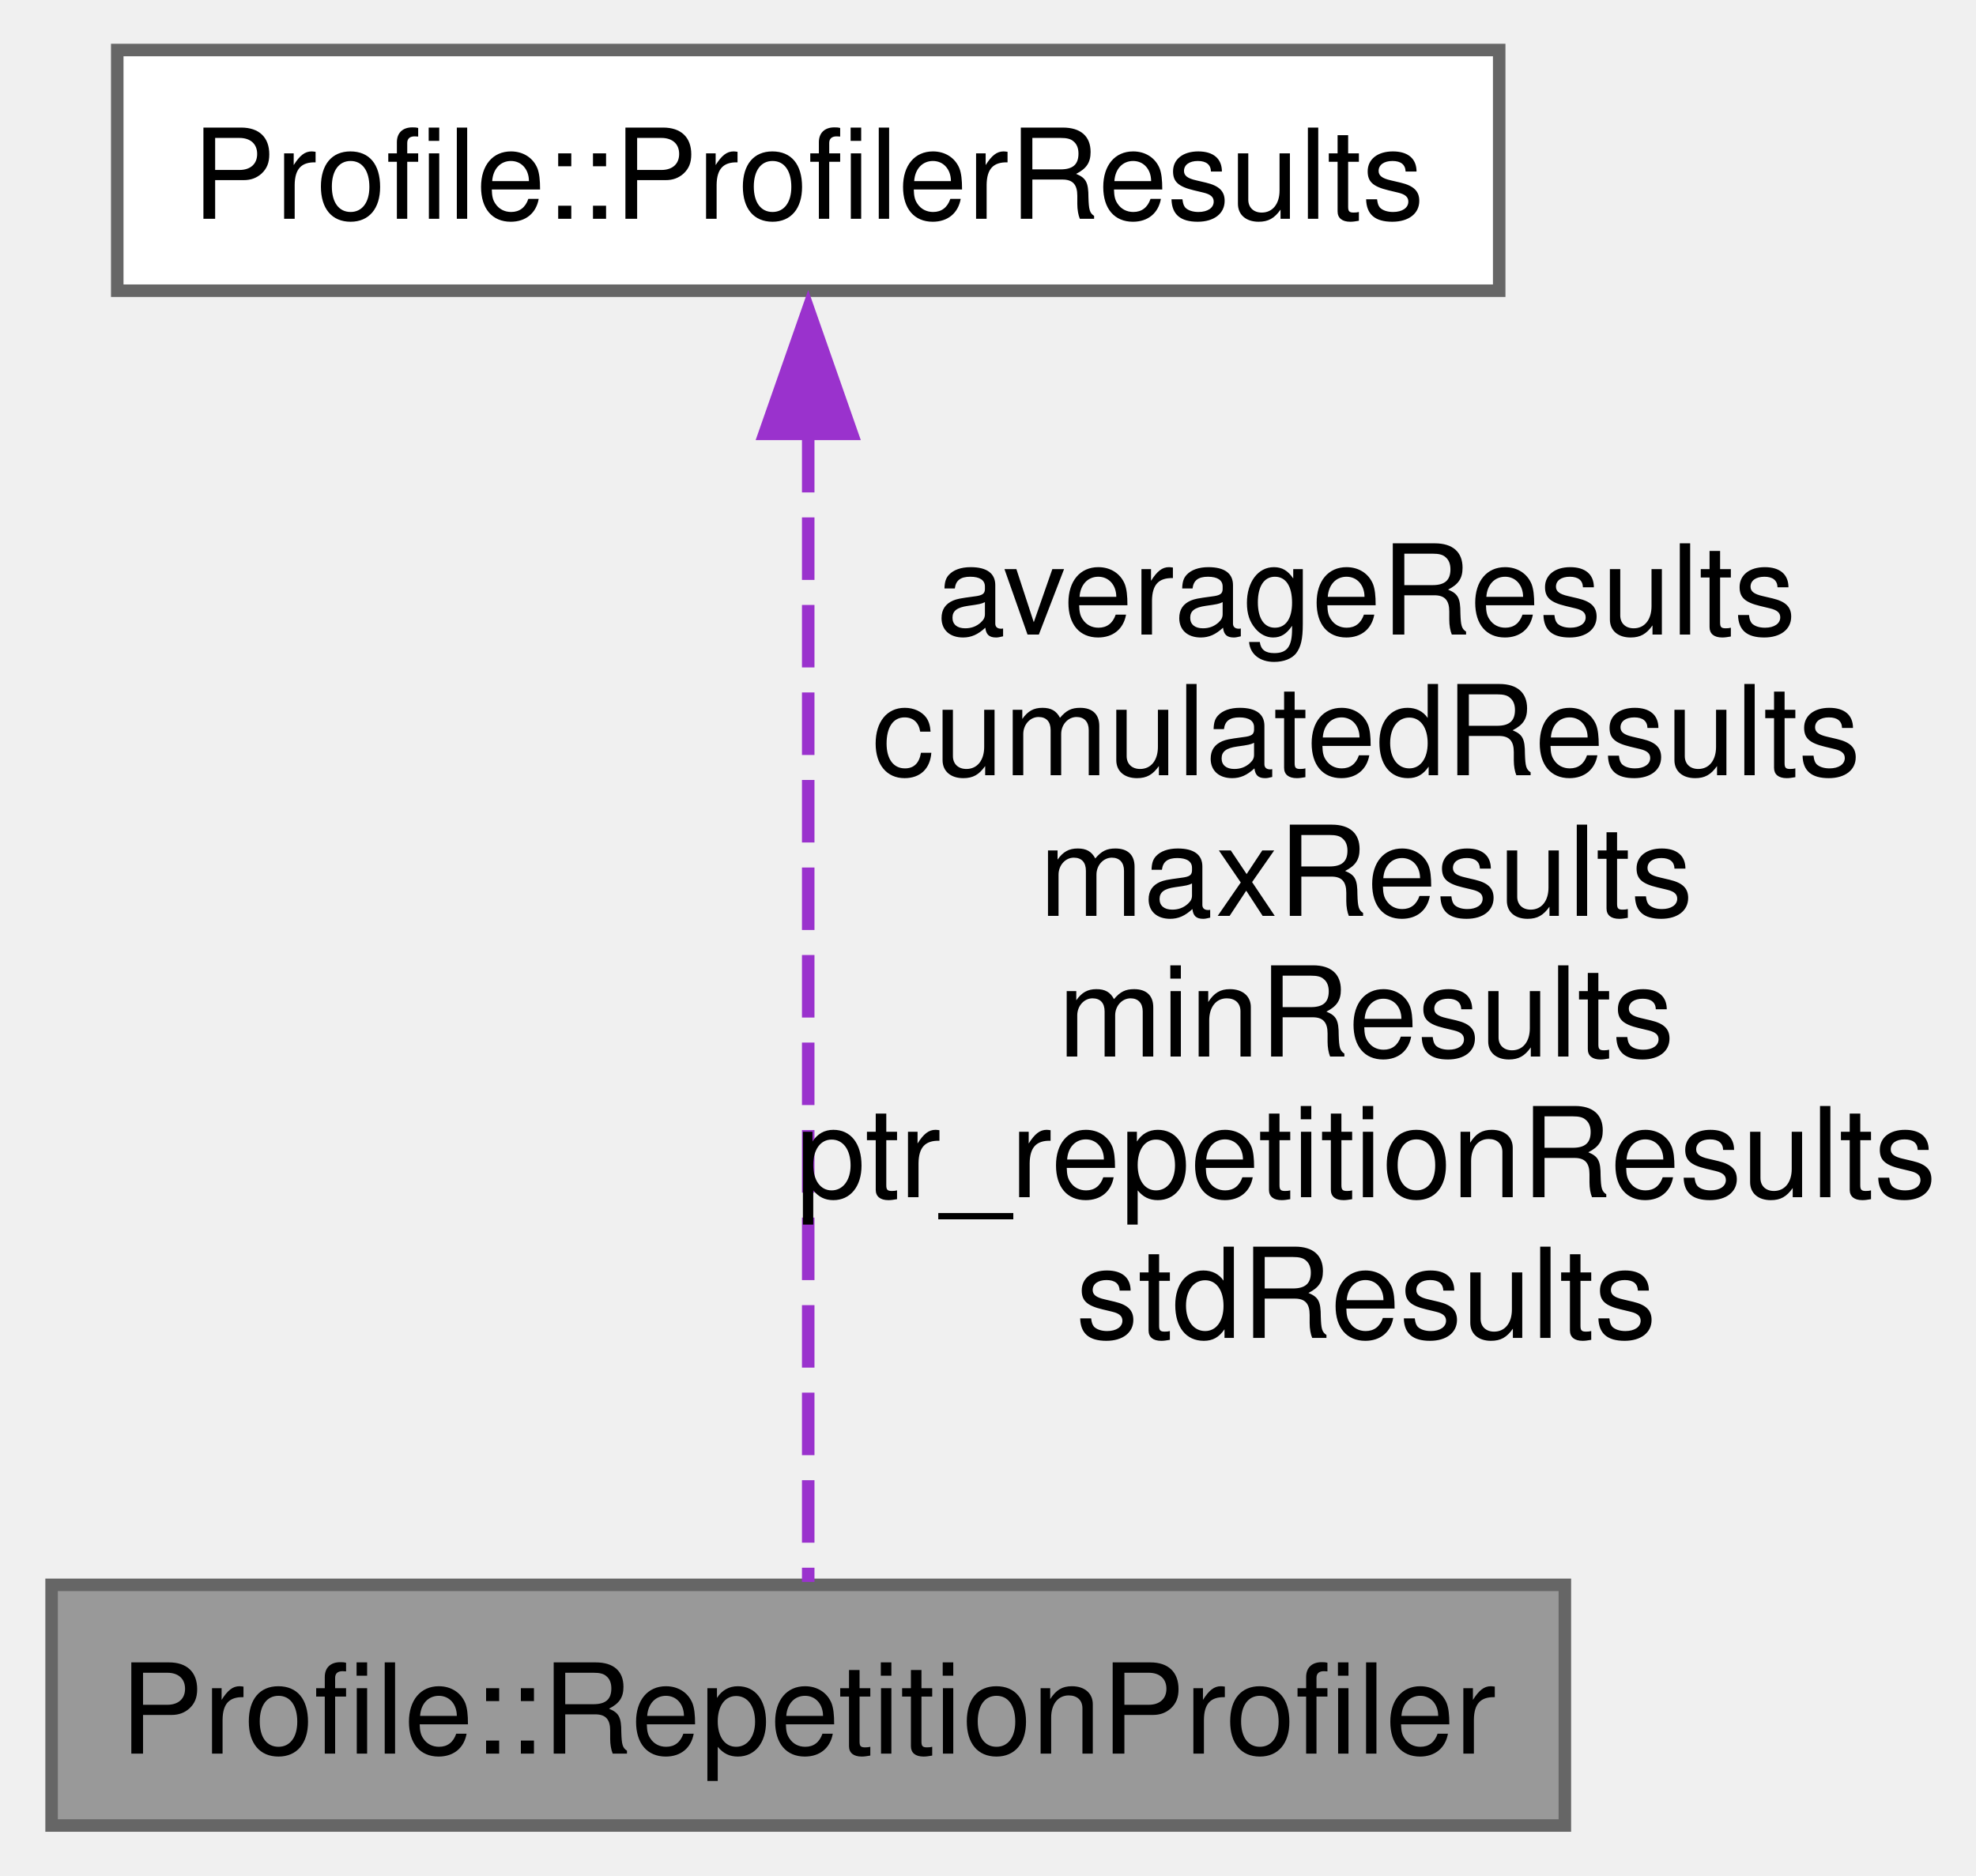
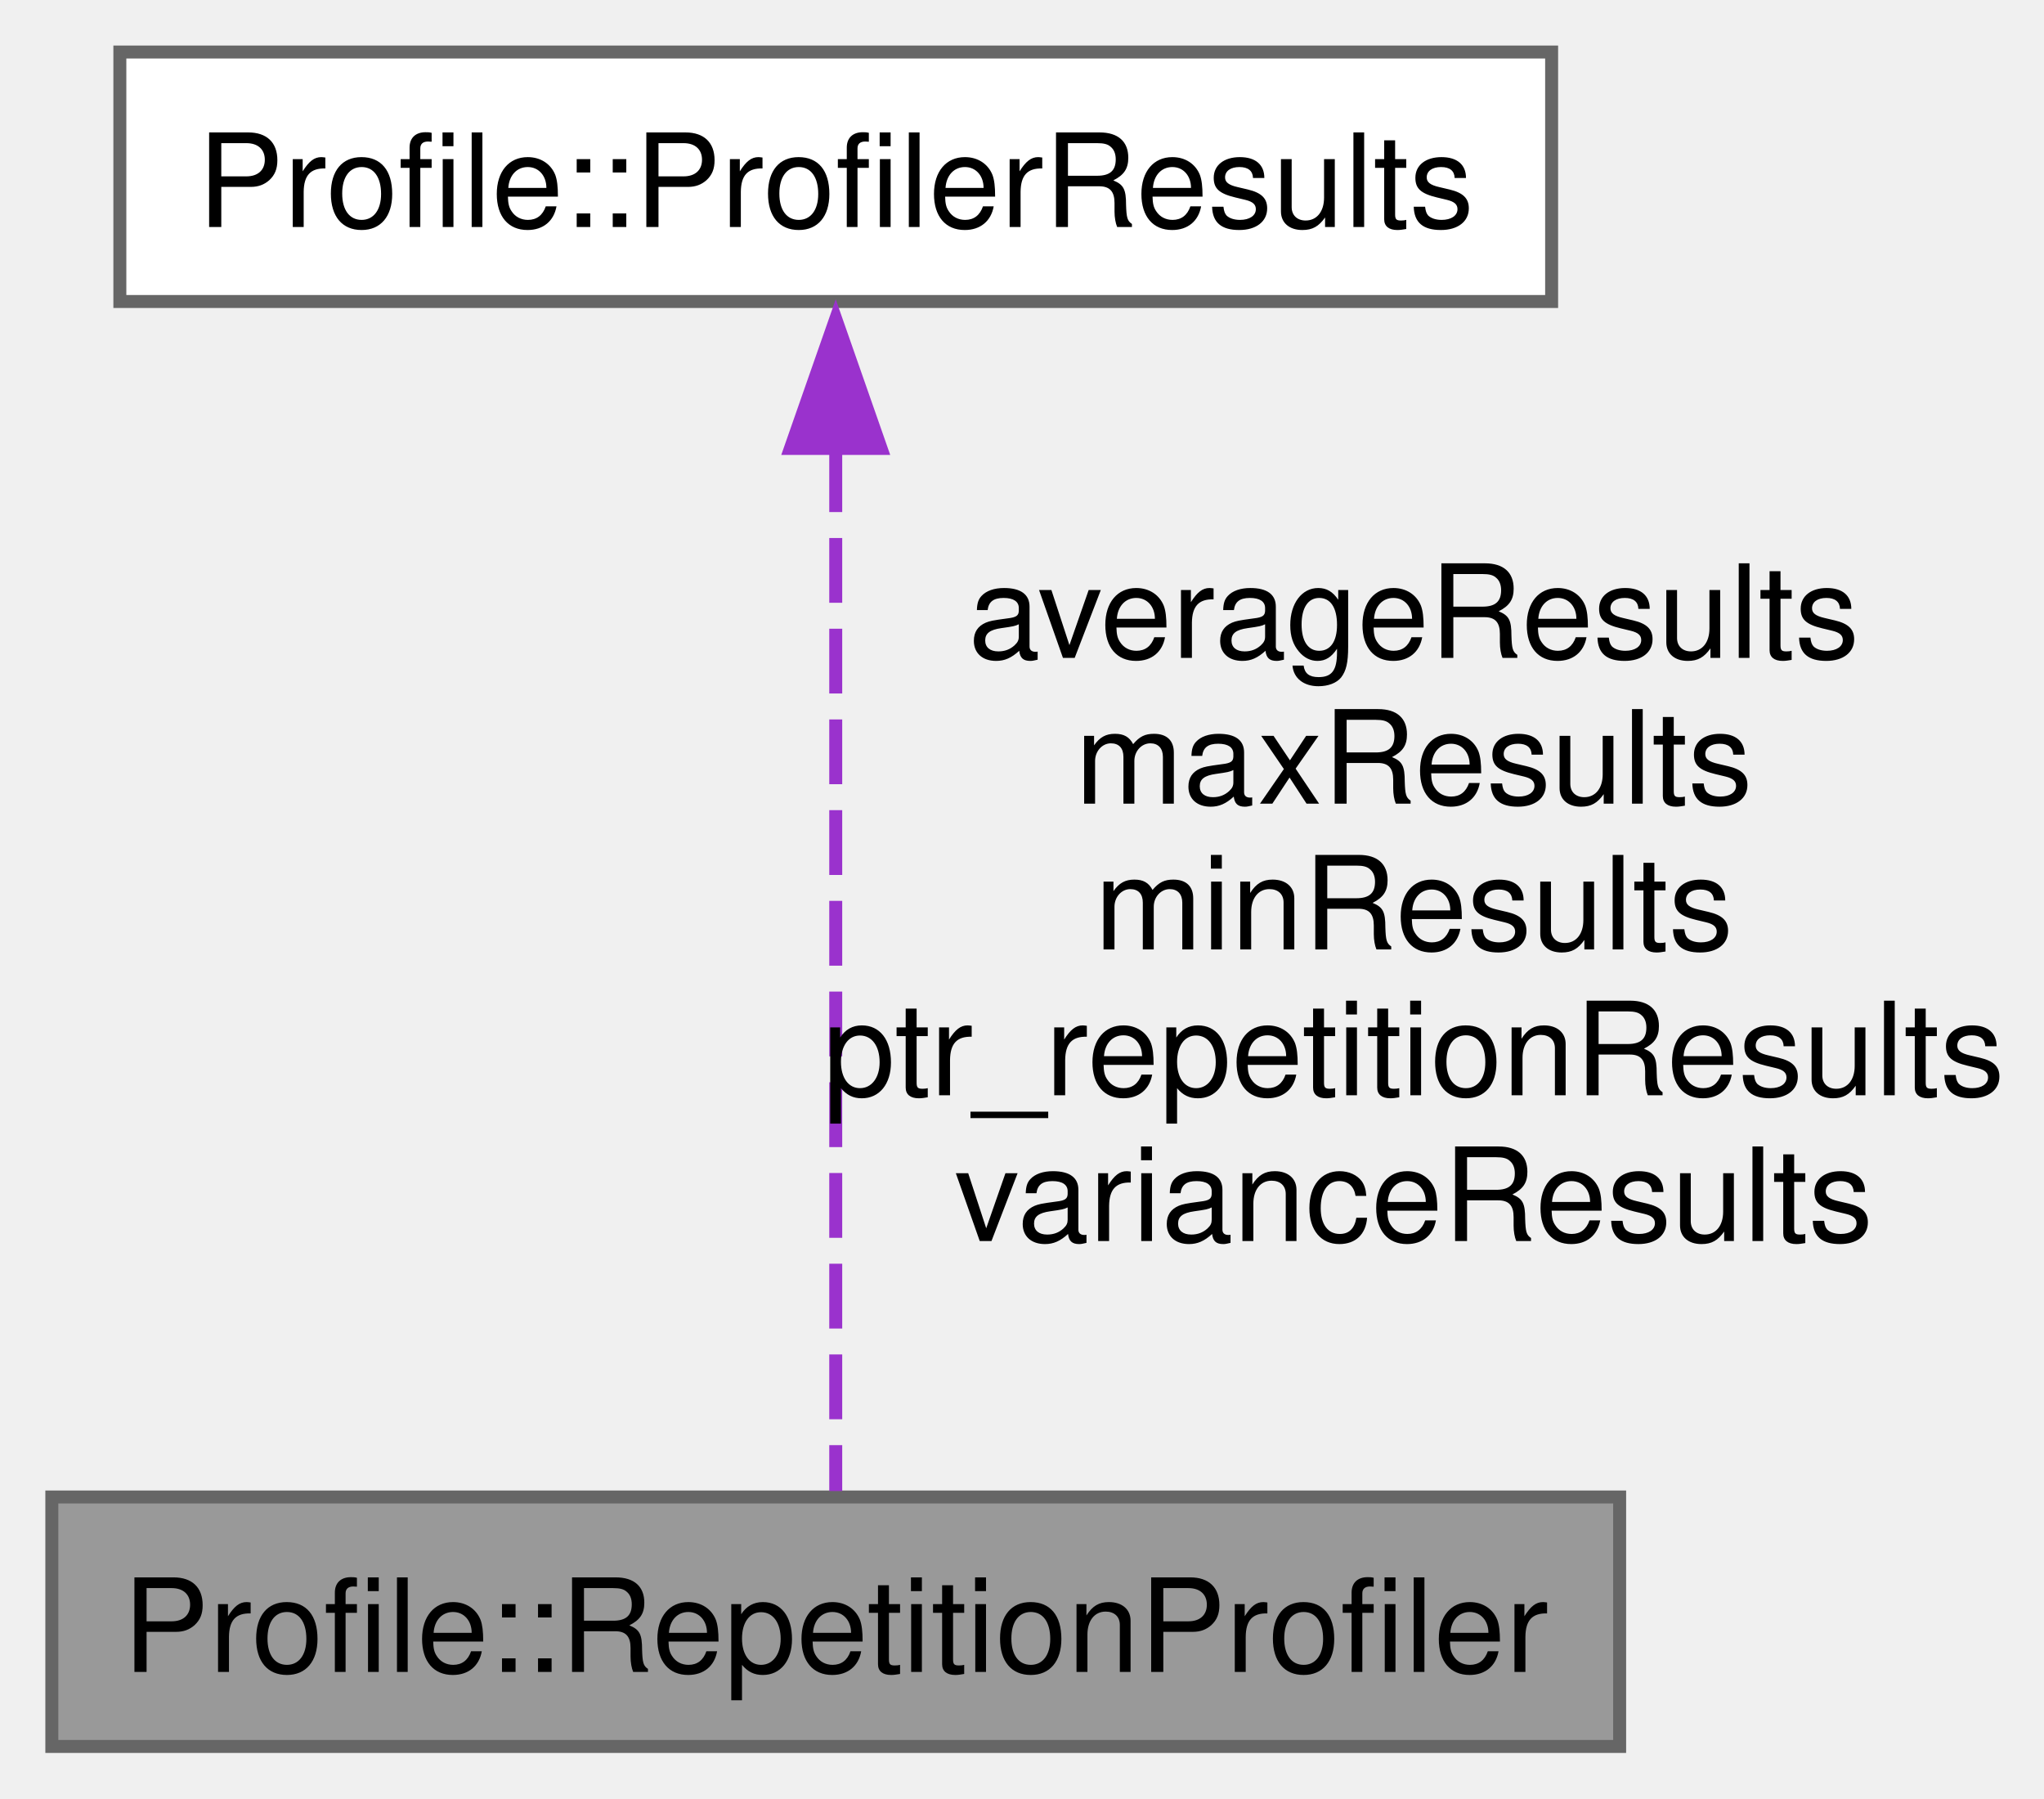
- <svg xmlns="http://www.w3.org/2000/svg" xmlns:xlink="http://www.w3.org/1999/xlink" width="158pt" height="150pt" viewBox="0.00 0.00 157.75 150.00">
-   <g id="graph0" class="graph" transform="scale(1 1) rotate(0) translate(4 146)">
+ <svg xmlns="http://www.w3.org/2000/svg" xmlns:xlink="http://www.w3.org/1999/xlink" width="158pt" height="139pt" viewBox="0.00 0.00 157.75 138.75">
+   <g id="graph0" class="graph" transform="scale(1 1) rotate(0) translate(4 134.75)">
    <g id="node1" class="node">
      <g id="a_node1">
        <a xlink:title="A wrapper to test the performance of a function by running it a number of times.">
          <polygon fill="#999999" stroke="#666666" points="121,-19.25 0,-19.25 0,0 121,0 121,-19.25" />
          <text text-anchor="middle" x="60.5" y="-5.75" font-family="Helvetica,sans-Serif" font-size="10.00">Profile::RepetitionProfiler</text>
        </a>
      </g>
    </g>
    <g id="node2" class="node">
      <g id="a_node2">
        <a xlink:href="../../d2/d02/structProfile_1_1ProfilerResults.html" target="_top" xlink:title="A mirror of the Profiler struct to store all the statistics of a profiler and the tracks it contains ...">
-           <polygon fill="white" stroke="#666666" points="115.75,-142 5.25,-142 5.25,-122.75 115.75,-122.75 115.75,-142" />
-           <text text-anchor="middle" x="60.5" y="-128.5" font-family="Helvetica,sans-Serif" font-size="10.00">Profile::ProfilerResults</text>
+           <polygon fill="white" stroke="#666666" points="115.75,-130.75 5.25,-130.75 5.25,-111.5 115.75,-111.5 115.75,-130.75" />
+           <text text-anchor="middle" x="60.5" y="-117.25" font-family="Helvetica,sans-Serif" font-size="10.00">Profile::ProfilerResults</text>
        </a>
      </g>
    </g>
    <g id="edge1" class="edge">
-       <path fill="none" stroke="#9a32cd" stroke-dasharray="5,2" d="M60.5,-111.62C60.5,-85.02 60.5,-38.77 60.5,-19.48" />
-       <polygon fill="#9a32cd" stroke="#9a32cd" points="57,-111.3 60.5,-121.3 64,-111.3 57,-111.3" />
-       <text text-anchor="middle" x="105.12" y="-95.25" font-family="Helvetica,sans-Serif" font-size="10.00"> averageResults</text>
-       <text text-anchor="middle" x="105.12" y="-84" font-family="Helvetica,sans-Serif" font-size="10.00">cumulatedResults</text>
+       <path fill="none" stroke="#9a32cd" stroke-dasharray="5,2" d="M60.5,-100.25C60.5,-76.36 60.5,-37.3 60.5,-19.71" />
+       <polygon fill="#9a32cd" stroke="#9a32cd" points="57,-100.16 60.5,-110.16 64,-100.16 57,-100.16" />
+       <text text-anchor="middle" x="105.12" y="-84" font-family="Helvetica,sans-Serif" font-size="10.00"> averageResults</text>
      <text text-anchor="middle" x="105.12" y="-72.75" font-family="Helvetica,sans-Serif" font-size="10.00">maxResults</text>
      <text text-anchor="middle" x="105.12" y="-61.5" font-family="Helvetica,sans-Serif" font-size="10.00">minResults</text>
      <text text-anchor="middle" x="105.12" y="-50.25" font-family="Helvetica,sans-Serif" font-size="10.00">ptr_repetitionResults</text>
-       <text text-anchor="middle" x="105.12" y="-39" font-family="Helvetica,sans-Serif" font-size="10.00">stdResults</text>
+       <text text-anchor="middle" x="105.12" y="-39" font-family="Helvetica,sans-Serif" font-size="10.00">varianceResults</text>
    </g>
  </g>
</svg>
